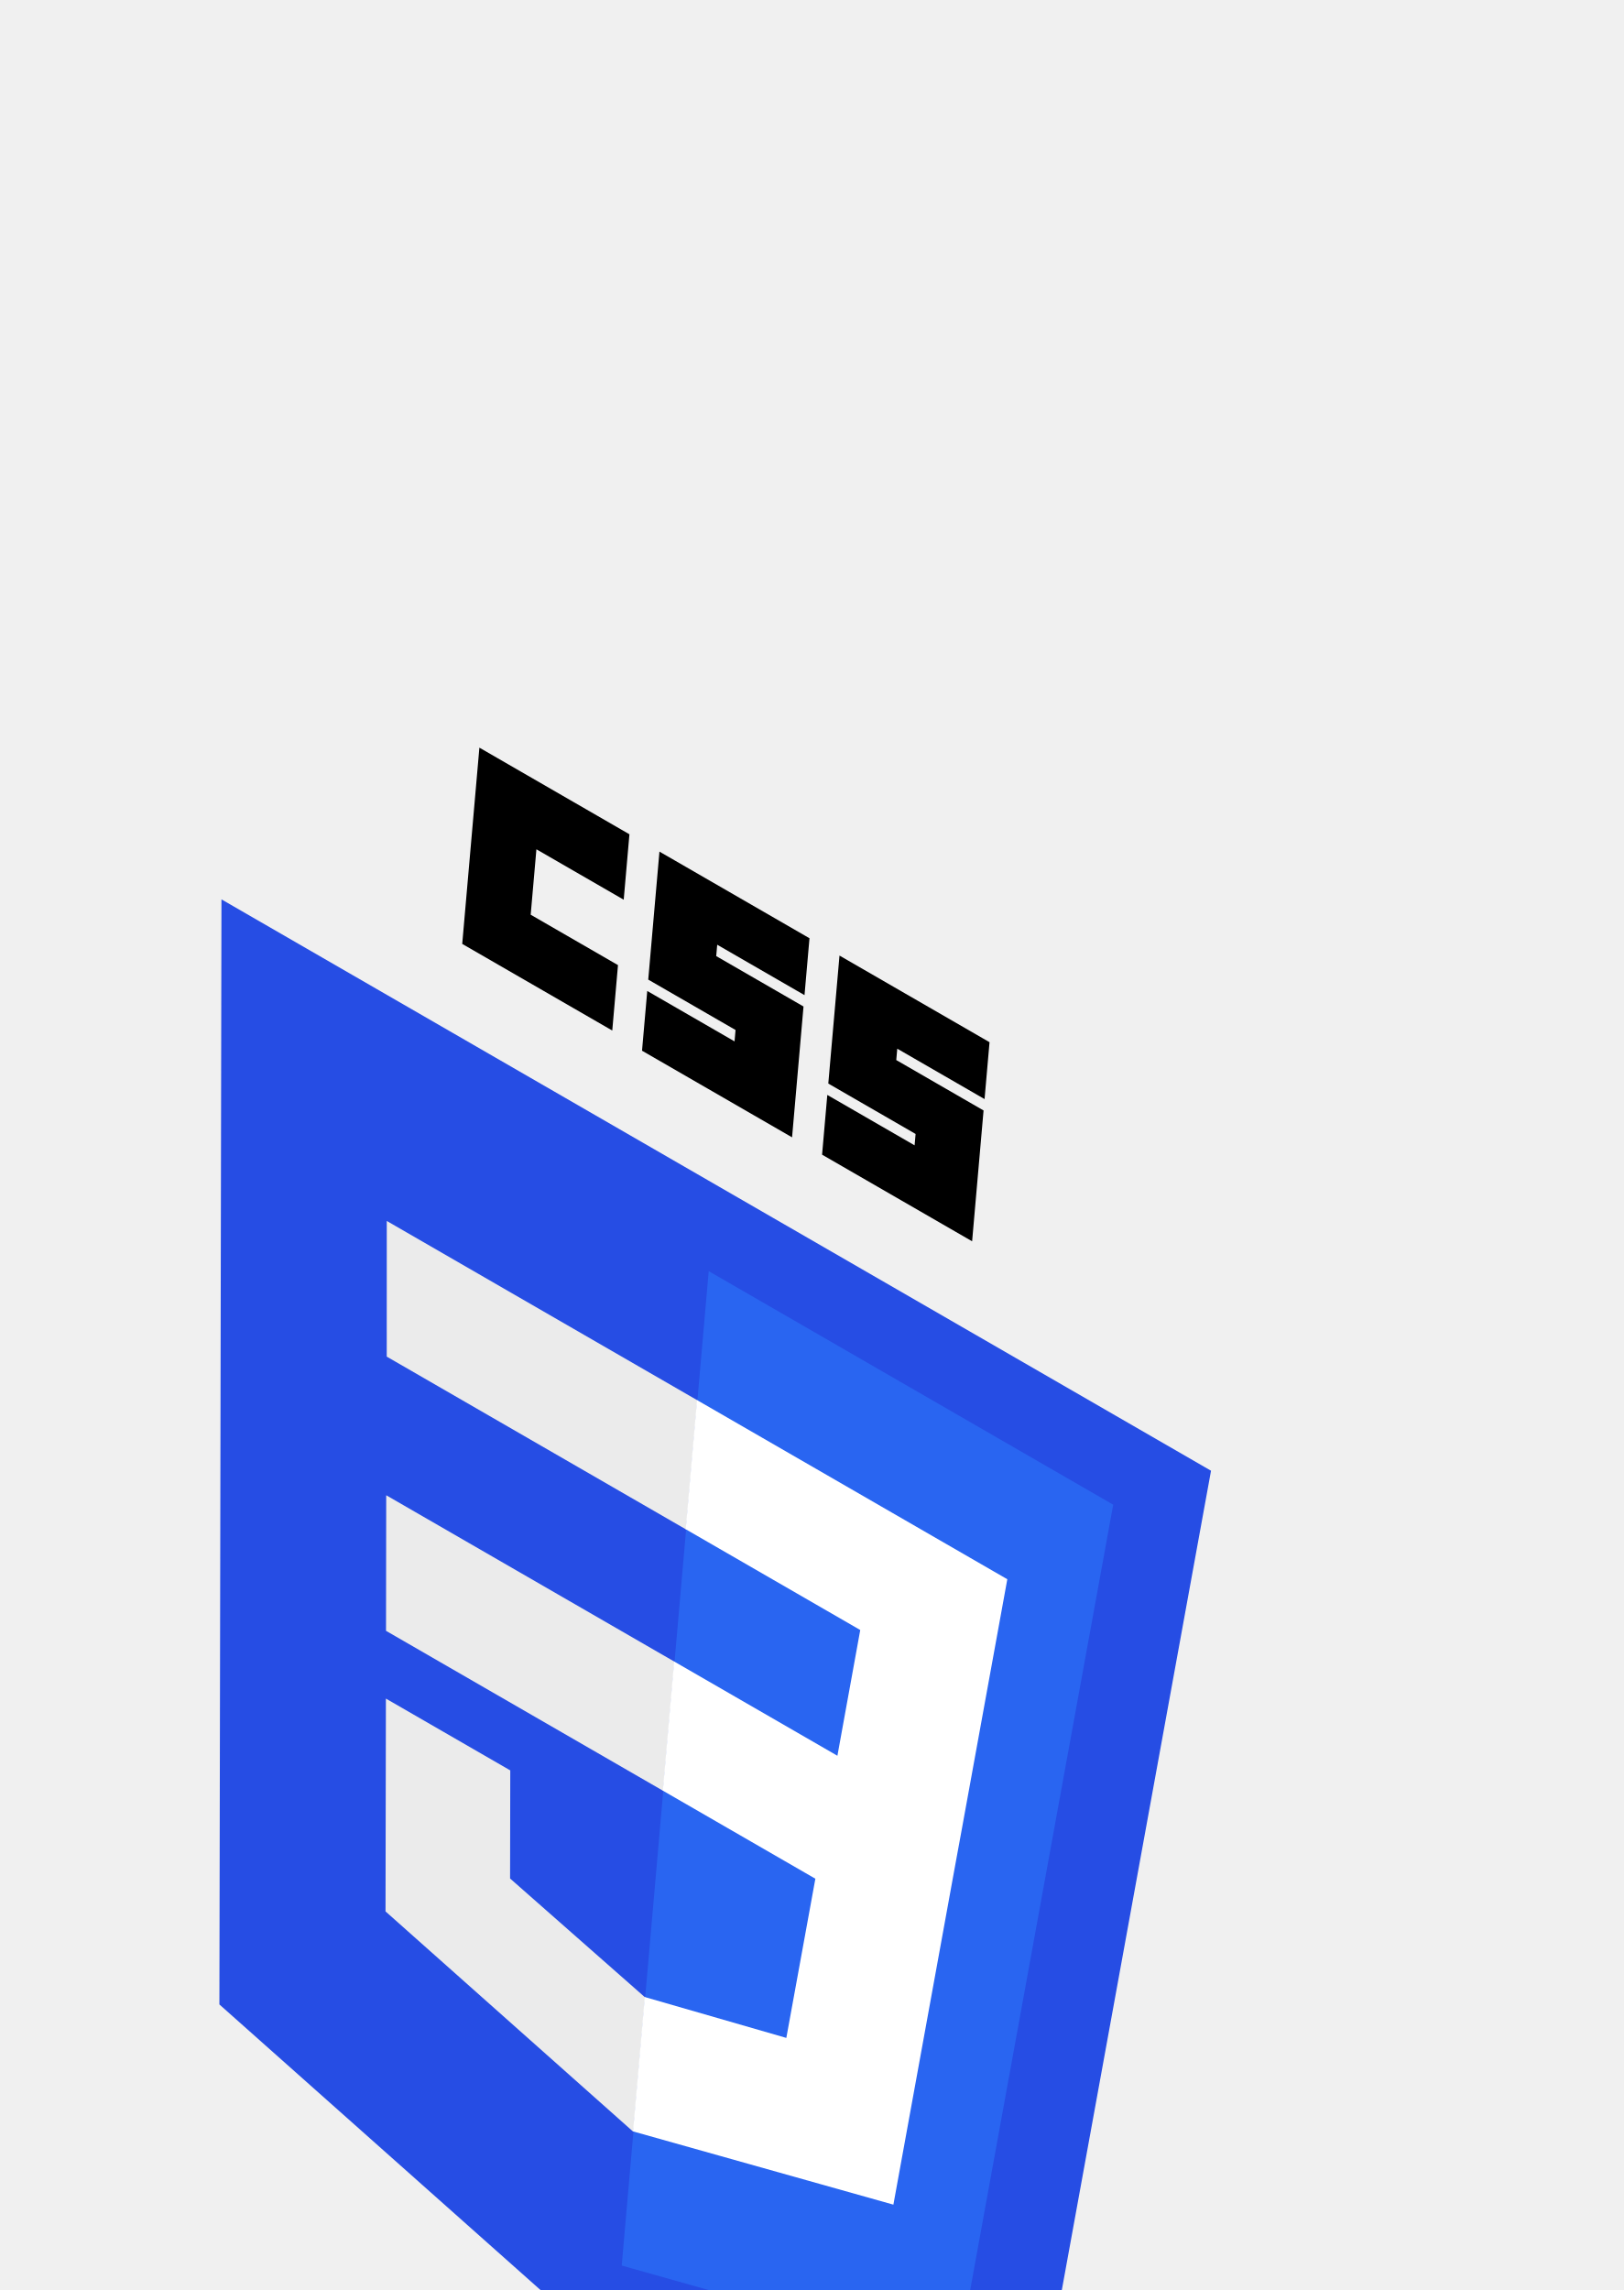
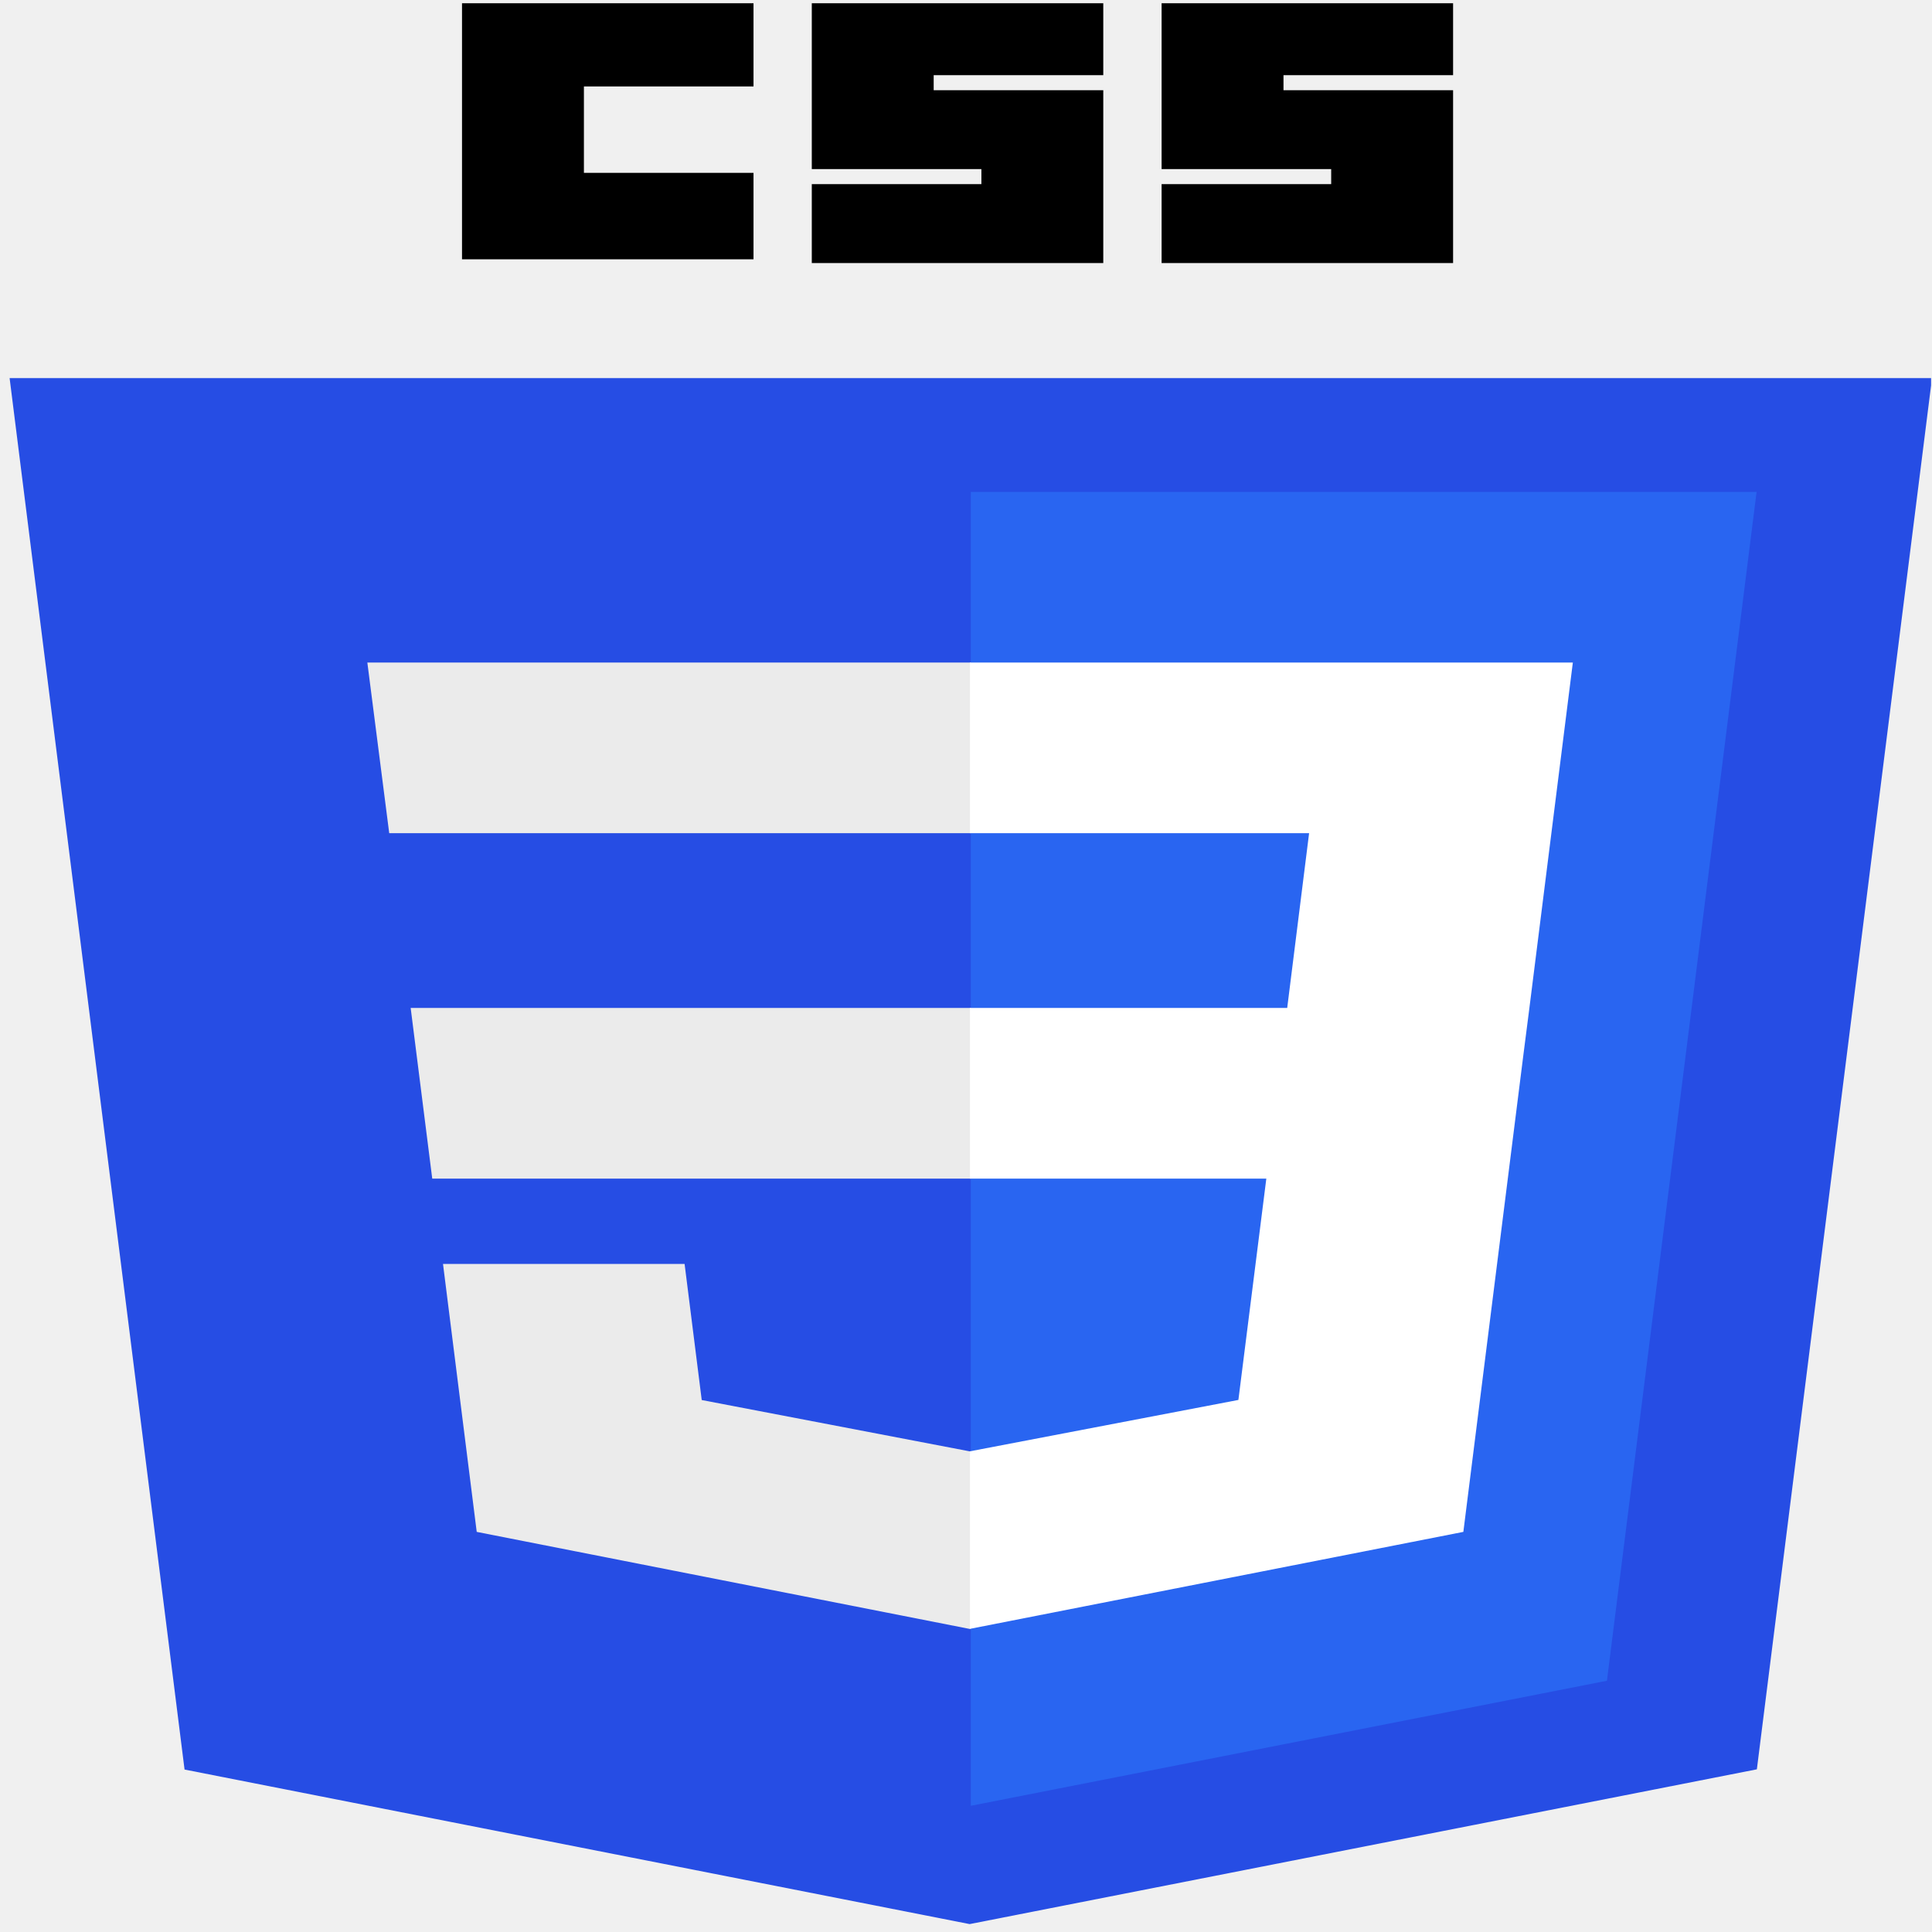
- <svg xmlns="http://www.w3.org/2000/svg" width="78px" height="110px" transform="rotate(5 10 30) skewY(25)" viewBox="-60 -60 400 440" version="1.1" preserveAspectRatio="xMidYMid">
-   <g>
-     <path d="M127.844,360.088 L23.662,331.166 L0.445,70.766 L255.555,70.766 L232.314,331.125 L127.844,360.088 L127.844,360.088 Z" fill="#264DE4" />
-     <path d="M212.417,314.547 L232.278,92.057 L128,92.057 L128,337.95 L212.417,314.547 L212.417,314.547 Z" fill="#2965F1" />
-     <path d="M53.669,188.636 L56.531,220.573 L128,220.573 L128,188.636 L53.669,188.636 L53.669,188.636 Z" fill="#EBEBEB" />
-     <path d="M47.917,123.995 L50.82,155.932 L128,155.932 L128,123.995 L47.917,123.995 L47.917,123.995 Z" fill="#EBEBEB" />
-     <path d="M128,271.58 L127.86,271.617 L92.292,262.013 L90.018,236.542 L57.958,236.542 L62.432,286.688 L127.853,304.849 L128,304.808 L128,271.58 L128,271.58 Z" fill="#EBEBEB" />
-     <path d="M60.484,0 L99.165,0 L99.165,16.176 L76.659,16.176 L76.659,32.352 L99.165,32.352 L99.165,48.527 L60.484,48.527 L60.484,0 L60.484,0 Z" fill="#000000" />
-     <path d="M106.901,0 L145.582,0 L145.582,14.066 L123.077,14.066 L123.077,16.879 L145.582,16.879 L145.582,49.231 L106.901,49.231 L106.901,34.462 L129.407,34.462 L129.407,31.648 L106.901,31.648 L106.901,0 L106.901,0 Z" fill="#000000" />
-     <path d="M153.319,0 L192,0 L192,14.066 L169.495,14.066 L169.495,16.879 L192,16.879 L192,49.231 L153.319,49.231 L153.319,34.462 L175.824,34.462 L175.824,31.648 L153.319,31.648 L153.319,0 L153.319,0 Z" fill="#000000" />
-     <path d="M202.127,188.636 L207.892,123.995 L127.89,123.995 L127.89,155.932 L172.892,155.932 L169.986,188.636 L127.89,188.636 L127.89,220.573 L167.217,220.573 L163.509,261.993 L127.89,271.607 L127.89,304.833 L193.362,286.688 L193.843,281.292 L201.348,197.212 L202.127,188.636 L202.127,188.636 Z" fill="#FFFFFF" />
+ <svg xmlns="http://www.w3.org/2000/svg" width="201" height="201" viewBox="0 0 201 201" fill="none">
+   <g clip-path="url(#clip0)">
+     <path d="M100.878 200.177L19.201 184.099L1 39.339H201L182.779 184.076L100.878 200.177Z" fill="#264DE4" />
+     <path d="M167.181 174.86L182.751 51.176H101V187.87L167.181 174.86Z" fill="#2965F1" />
+     <path d="M42.725 104.865L44.969 122.619H100.999V104.865H42.725Z" fill="#EBEBEB" />
+     <path d="M38.218 68.93L40.494 86.684H101.001V68.93H38.218Z" fill="#EBEBEB" />
+     <path d="M101 150.974L100.89 150.995L73.006 145.656L71.223 131.496H46.089L49.597 159.373L100.885 169.469L101 169.446V150.974Z" fill="#EBEBEB" />
+     <path d="M48.067 0L78.393 0V8.992H60.749V17.985H78.393V26.977H48.067V0Z" fill="black" />
+     <path d="M84.457 0L114.782 0V7.819H97.138V9.383H114.782V27.368H84.457V19.157H102.101V17.594H84.457V0Z" fill="black" />
+     <path d="M120.85 0L151.175 0V7.819H133.531V9.383H151.175V27.368H120.85V19.157H138.493V17.594H120.85V0Z" fill="black" />
+     <path d="M159.114 104.865L163.634 68.93H100.914V86.684H136.195L133.917 104.865H100.914V122.619H131.745L128.839 145.645L100.914 150.989V169.46L152.243 159.373L152.62 156.373L158.503 109.632L159.114 104.865Z" fill="white" />
  </g>
+   <defs>
+     <clipPath id="clip0">
+       <rect width="200" height="200" fill="white" transform="translate(0.904297 0.335022)" />
+     </clipPath>
+   </defs>
</svg>
